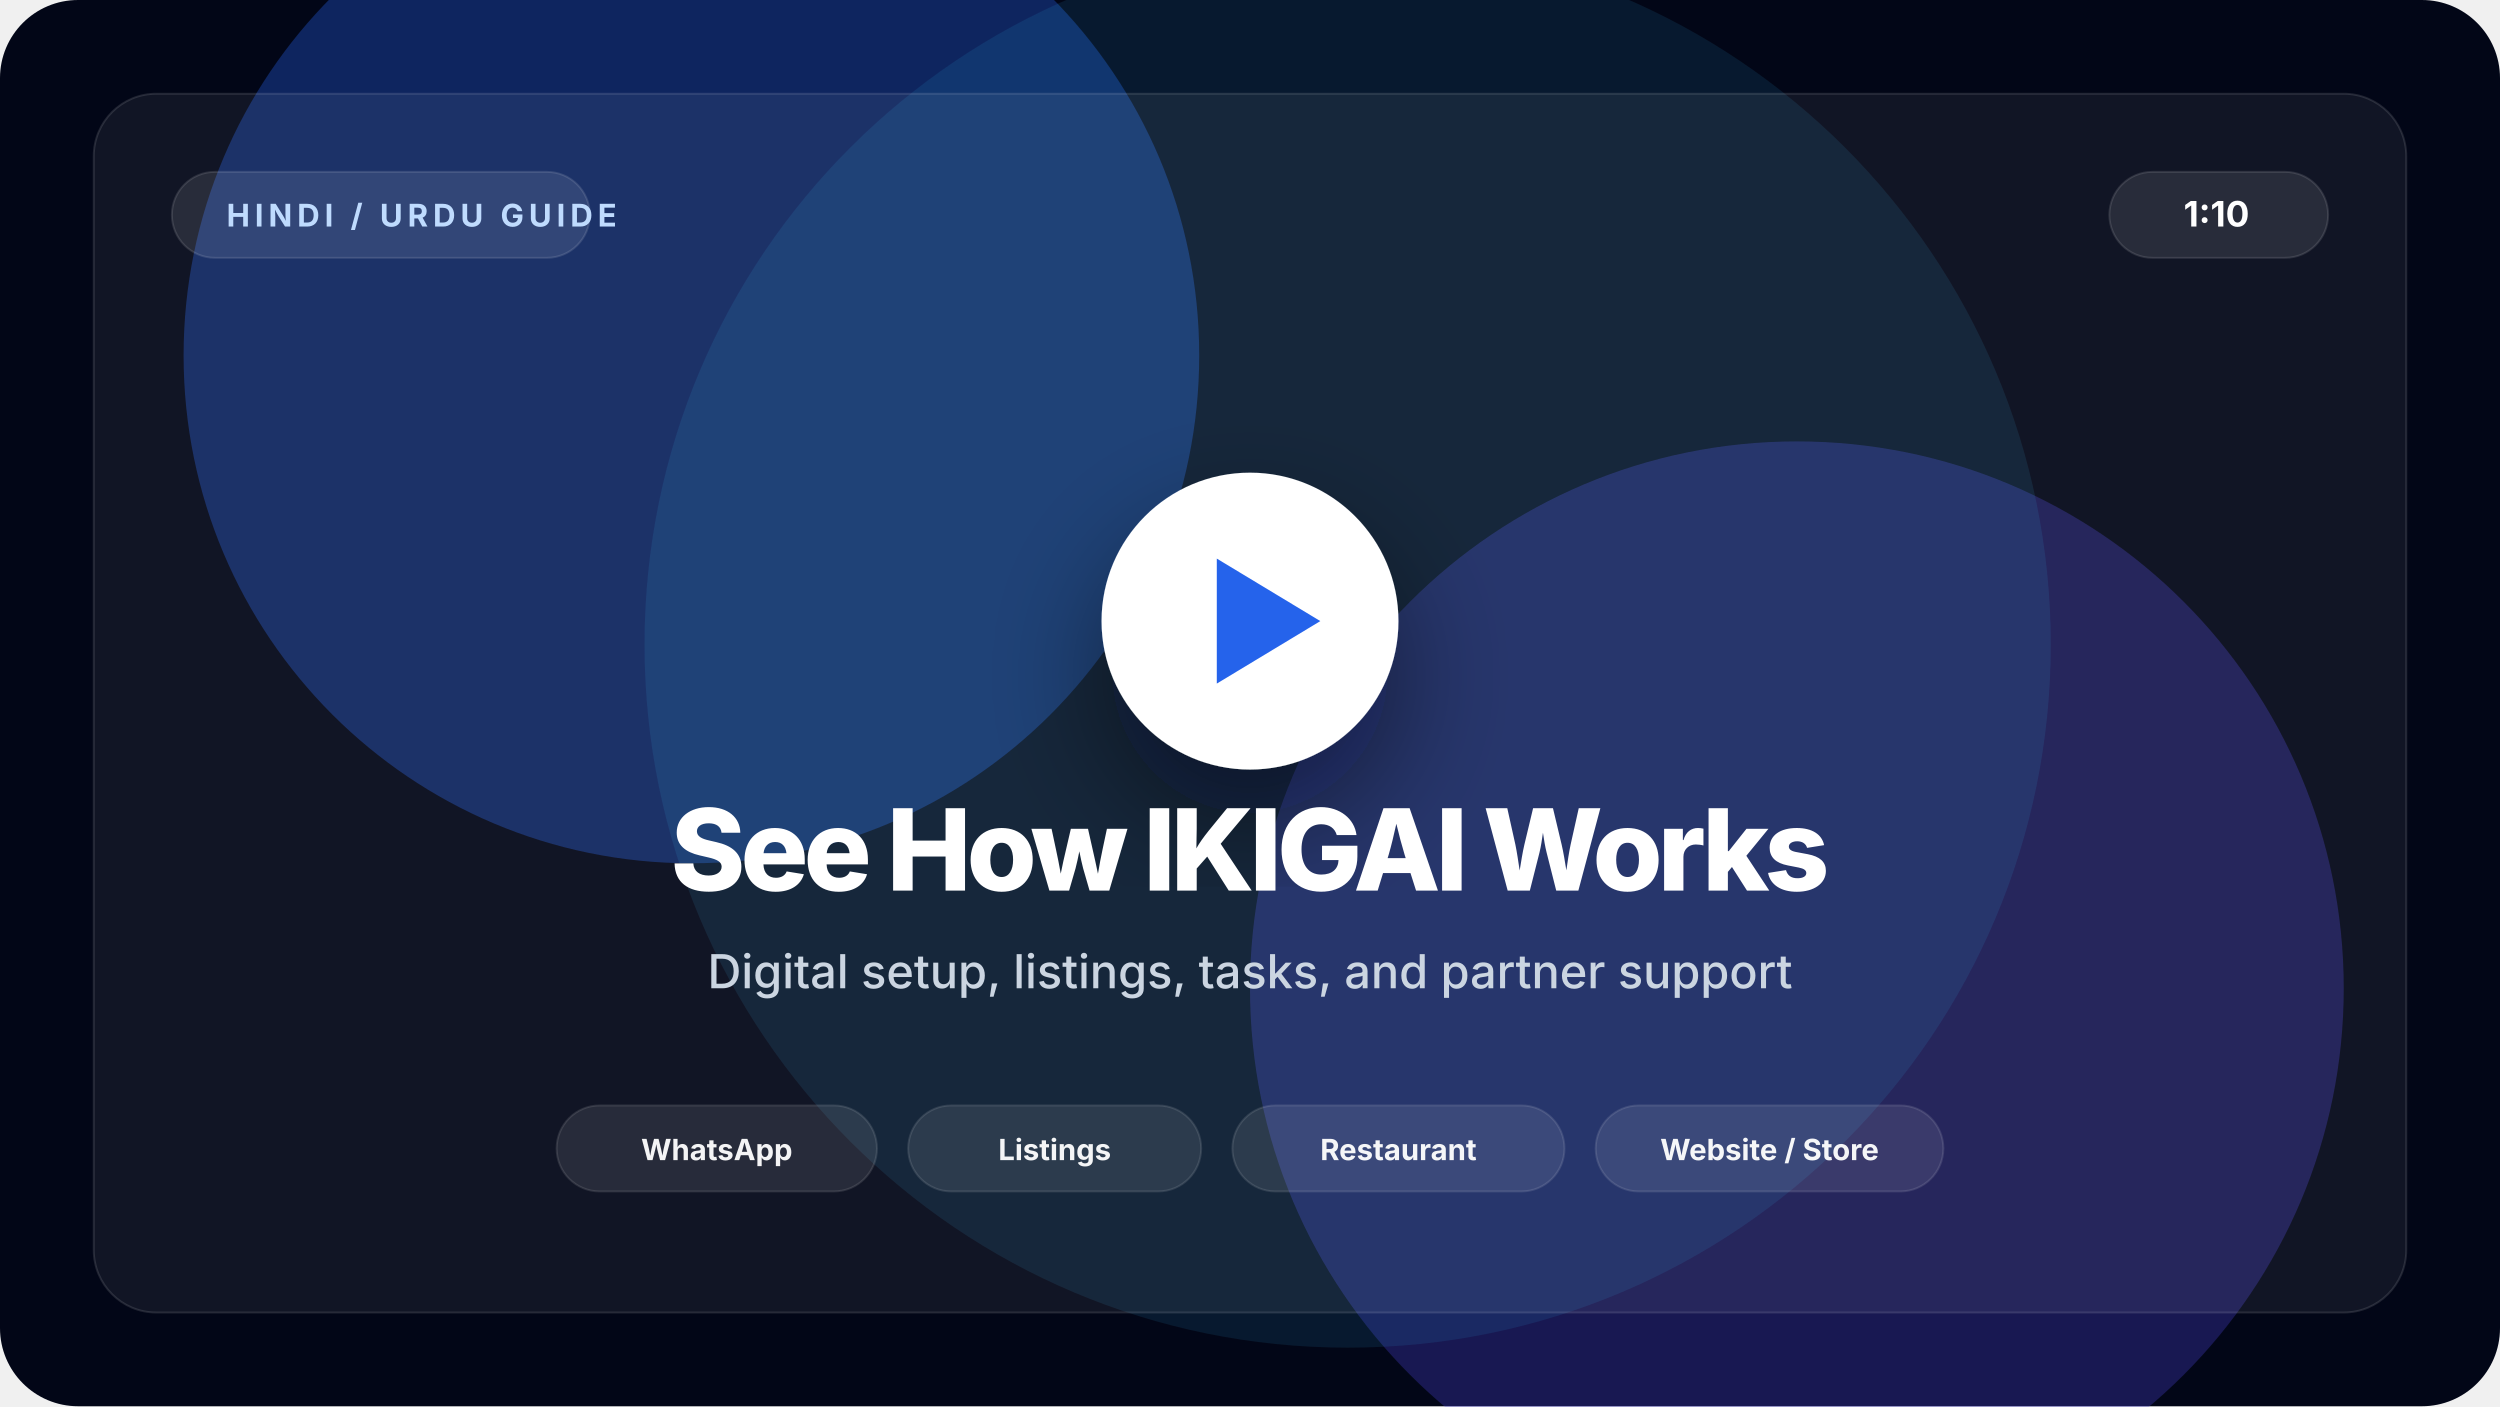
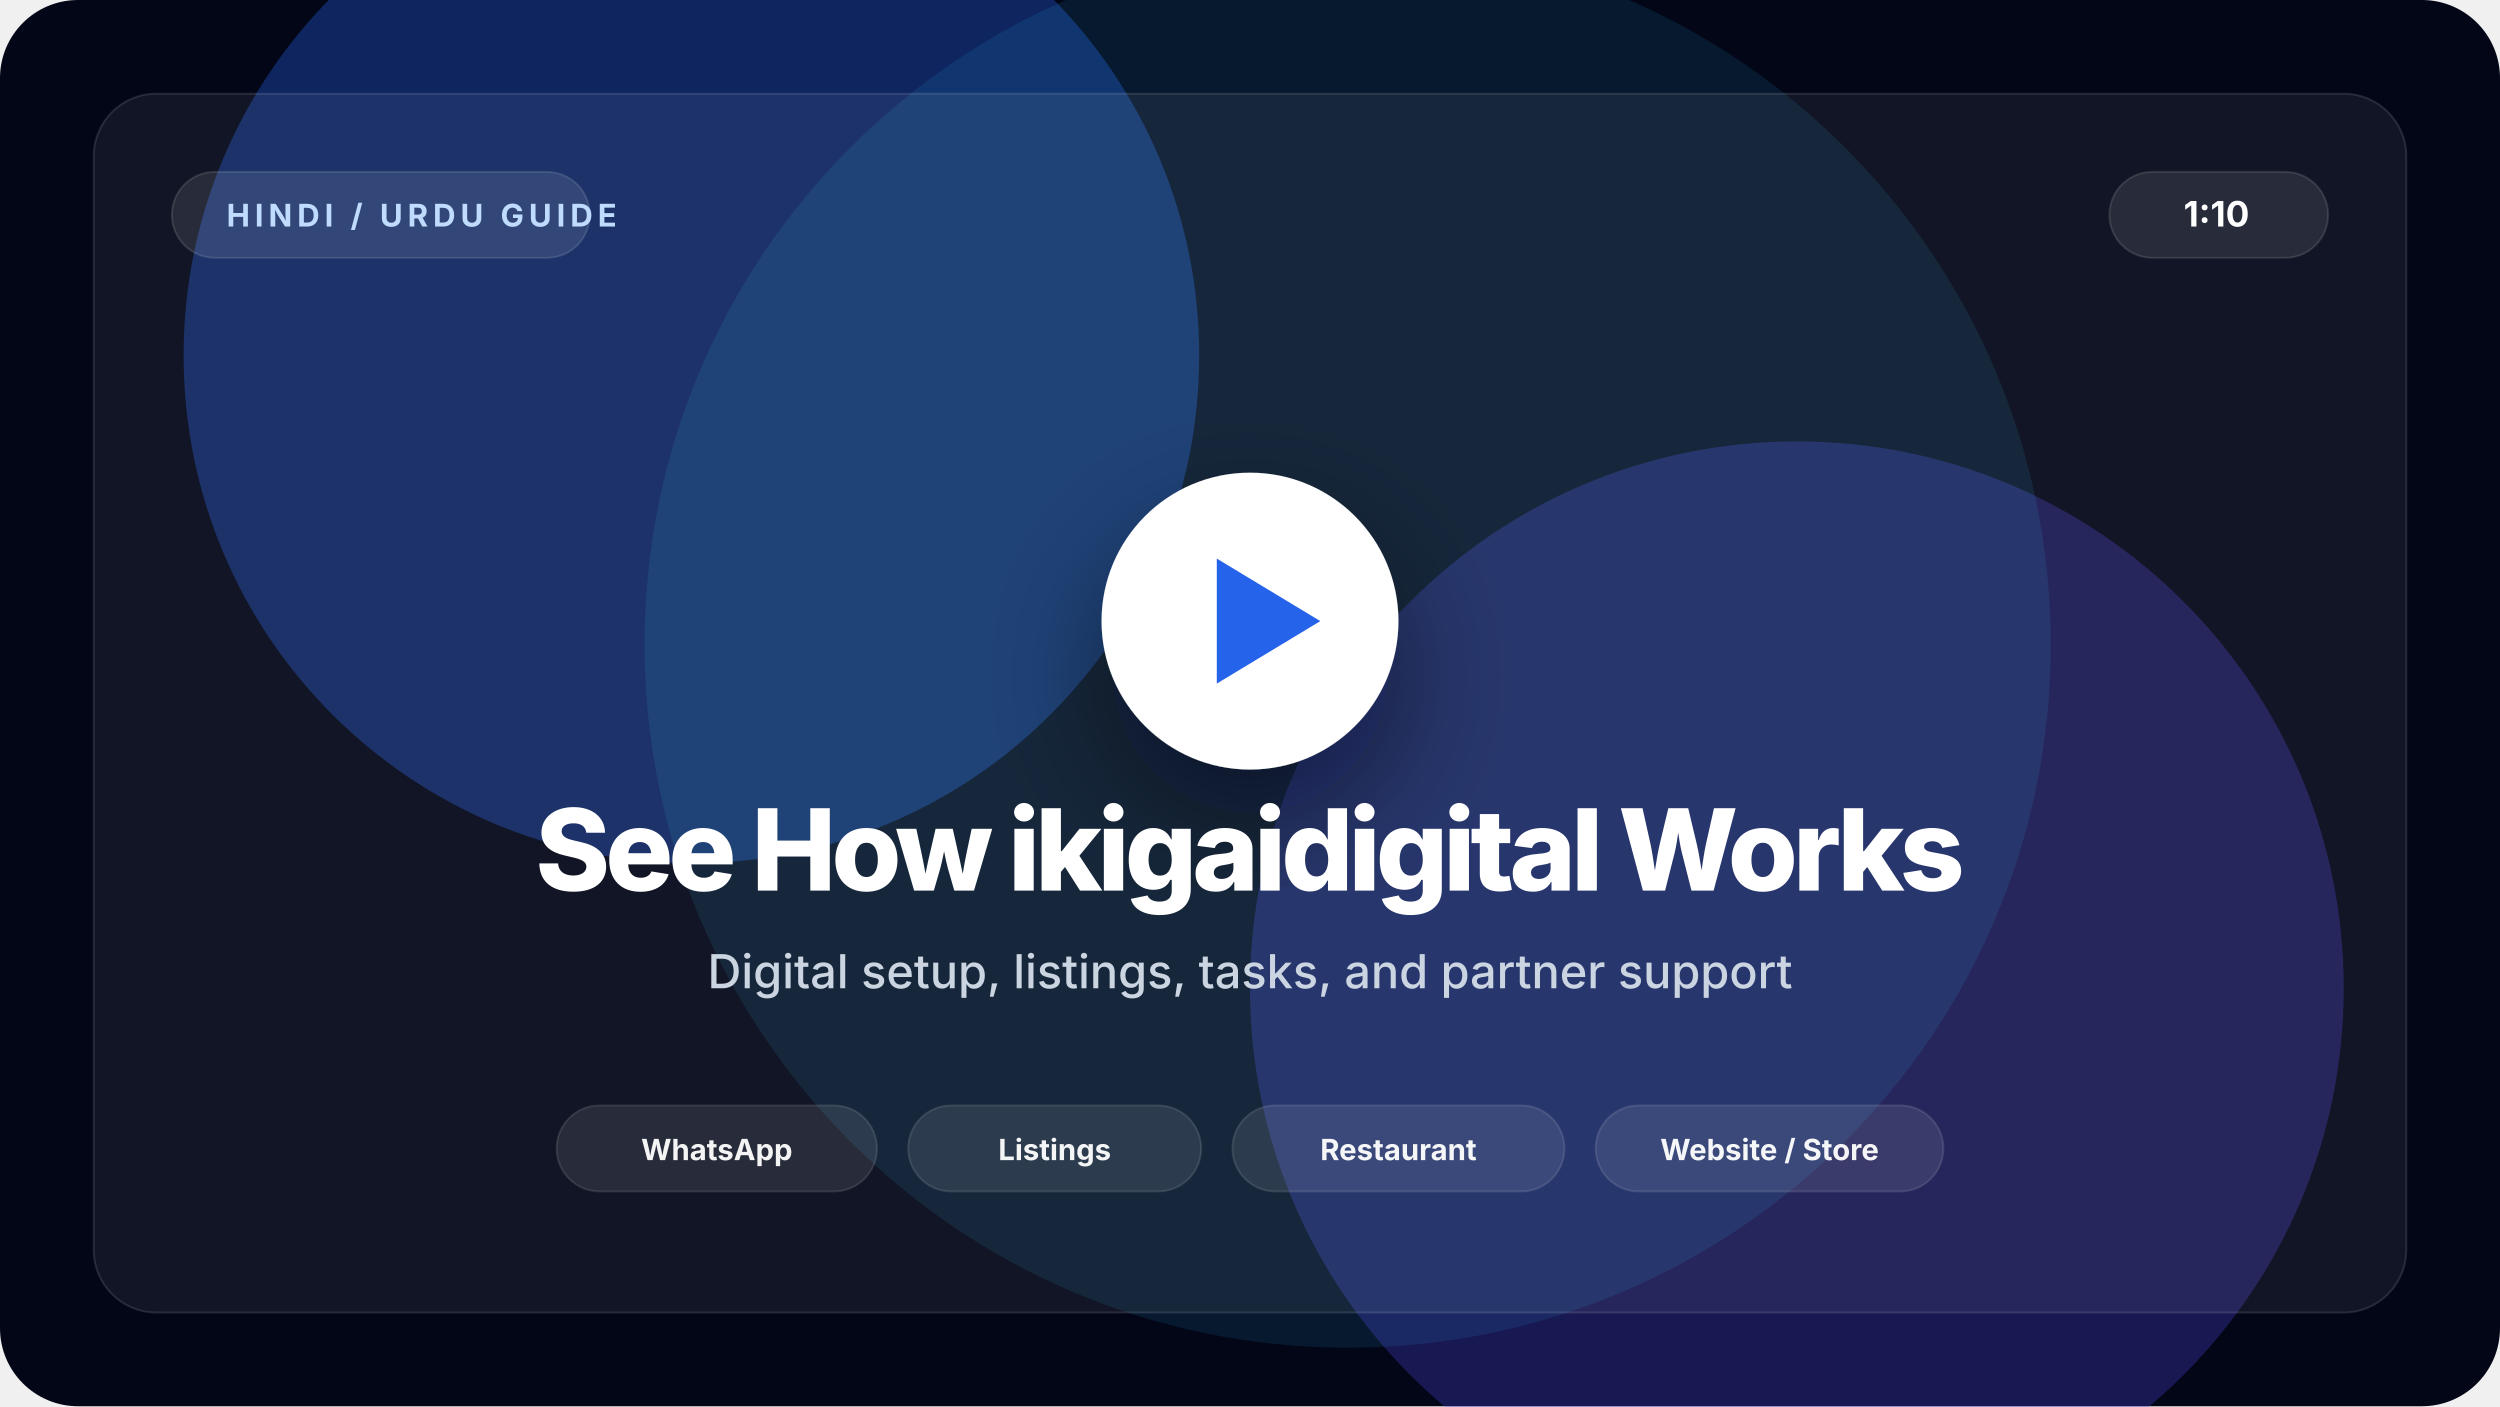
<svg xmlns="http://www.w3.org/2000/svg" width="1280" height="720" viewBox="0 0 1280 720" fill="none">
  <rect width="1280" height="720" rx="40" fill="#020617" />
  <g opacity="0.9">
    <circle cx="354" cy="182" r="260" fill="#2563EB" fill-opacity="0.38" />
    <circle cx="920" cy="506" r="280" fill="#4F46E5" fill-opacity="0.32" />
    <circle cx="690" cy="330" r="360" fill="#38BDF8" fill-opacity="0.12" />
  </g>
  <rect x="48" y="48" width="1184" height="624" rx="32" fill="white" fill-opacity="0.06" stroke="white" stroke-opacity="0.12" />
  <rect x="88" y="88" width="214" height="44" rx="22" fill="white" fill-opacity="0.1" stroke="white" stroke-opacity="0.12" />
  <text x="116" y="116" fill="#BFDBFE" font-family="Inter, Arial, sans-serif" font-size="16" font-weight="700" letter-spacing="2.5">HINDI / URDU GUIDE</text>
  <rect x="1080" y="88" width="112" height="44" rx="22" fill="white" fill-opacity="0.1" stroke="white" stroke-opacity="0.12" />
  <text x="1118" y="116" fill="white" font-family="Inter, Arial, sans-serif" font-size="18" font-weight="700">1:10</text>
  <g filter="url(#shadow)">
    <circle cx="640" cy="318" r="76" fill="white" />
  </g>
  <path d="M623 286L676 318L623 350V286Z" fill="#2563EB" />
-   <text x="640" y="456" fill="white" font-family="Inter, Arial, sans-serif" font-size="58" font-weight="800" text-anchor="middle" letter-spacing="-2.5">See How IKIGAI Works</text>
+   <text x="640" y="456" fill="white" font-family="Inter, Arial, sans-serif" font-size="58" font-weight="800" text-anchor="middle" letter-spacing="-2.5">See How ikigaidigital Works</text>
  <text x="640" y="506" fill="#CBD5E1" font-family="Inter, Arial, sans-serif" font-size="24" font-weight="500" text-anchor="middle">Digital setup, listings, tasks, and partner support</text>
  <g opacity="0.95">
    <rect x="285" y="566" width="164" height="44" rx="22" fill="white" fill-opacity="0.1" stroke="white" stroke-opacity="0.12" />
    <text x="367" y="594" fill="white" font-family="Inter, Arial, sans-serif" font-size="15" font-weight="700" text-anchor="middle">WhatsApp</text>
    <rect x="465" y="566" width="150" height="44" rx="22" fill="white" fill-opacity="0.1" stroke="white" stroke-opacity="0.12" />
    <text x="540" y="594" fill="white" font-family="Inter, Arial, sans-serif" font-size="15" font-weight="700" text-anchor="middle">Listings</text>
    <rect x="631" y="566" width="170" height="44" rx="22" fill="white" fill-opacity="0.1" stroke="white" stroke-opacity="0.12" />
    <text x="716" y="594" fill="white" font-family="Inter, Arial, sans-serif" font-size="15" font-weight="700" text-anchor="middle">Restaurant</text>
    <rect x="817" y="566" width="178" height="44" rx="22" fill="white" fill-opacity="0.1" stroke="white" stroke-opacity="0.12" />
    <text x="906" y="594" fill="white" font-family="Inter, Arial, sans-serif" font-size="15" font-weight="700" text-anchor="middle">Website / Store</text>
  </g>
  <defs>
    <filter id="shadow" x="504" y="182" width="272" height="272" filterUnits="userSpaceOnUse" color-interpolation-filters="sRGB">
      <feDropShadow dx="0" dy="28" stdDeviation="30" flood-color="#020617" flood-opacity="0.45" />
    </filter>
  </defs>
</svg>
